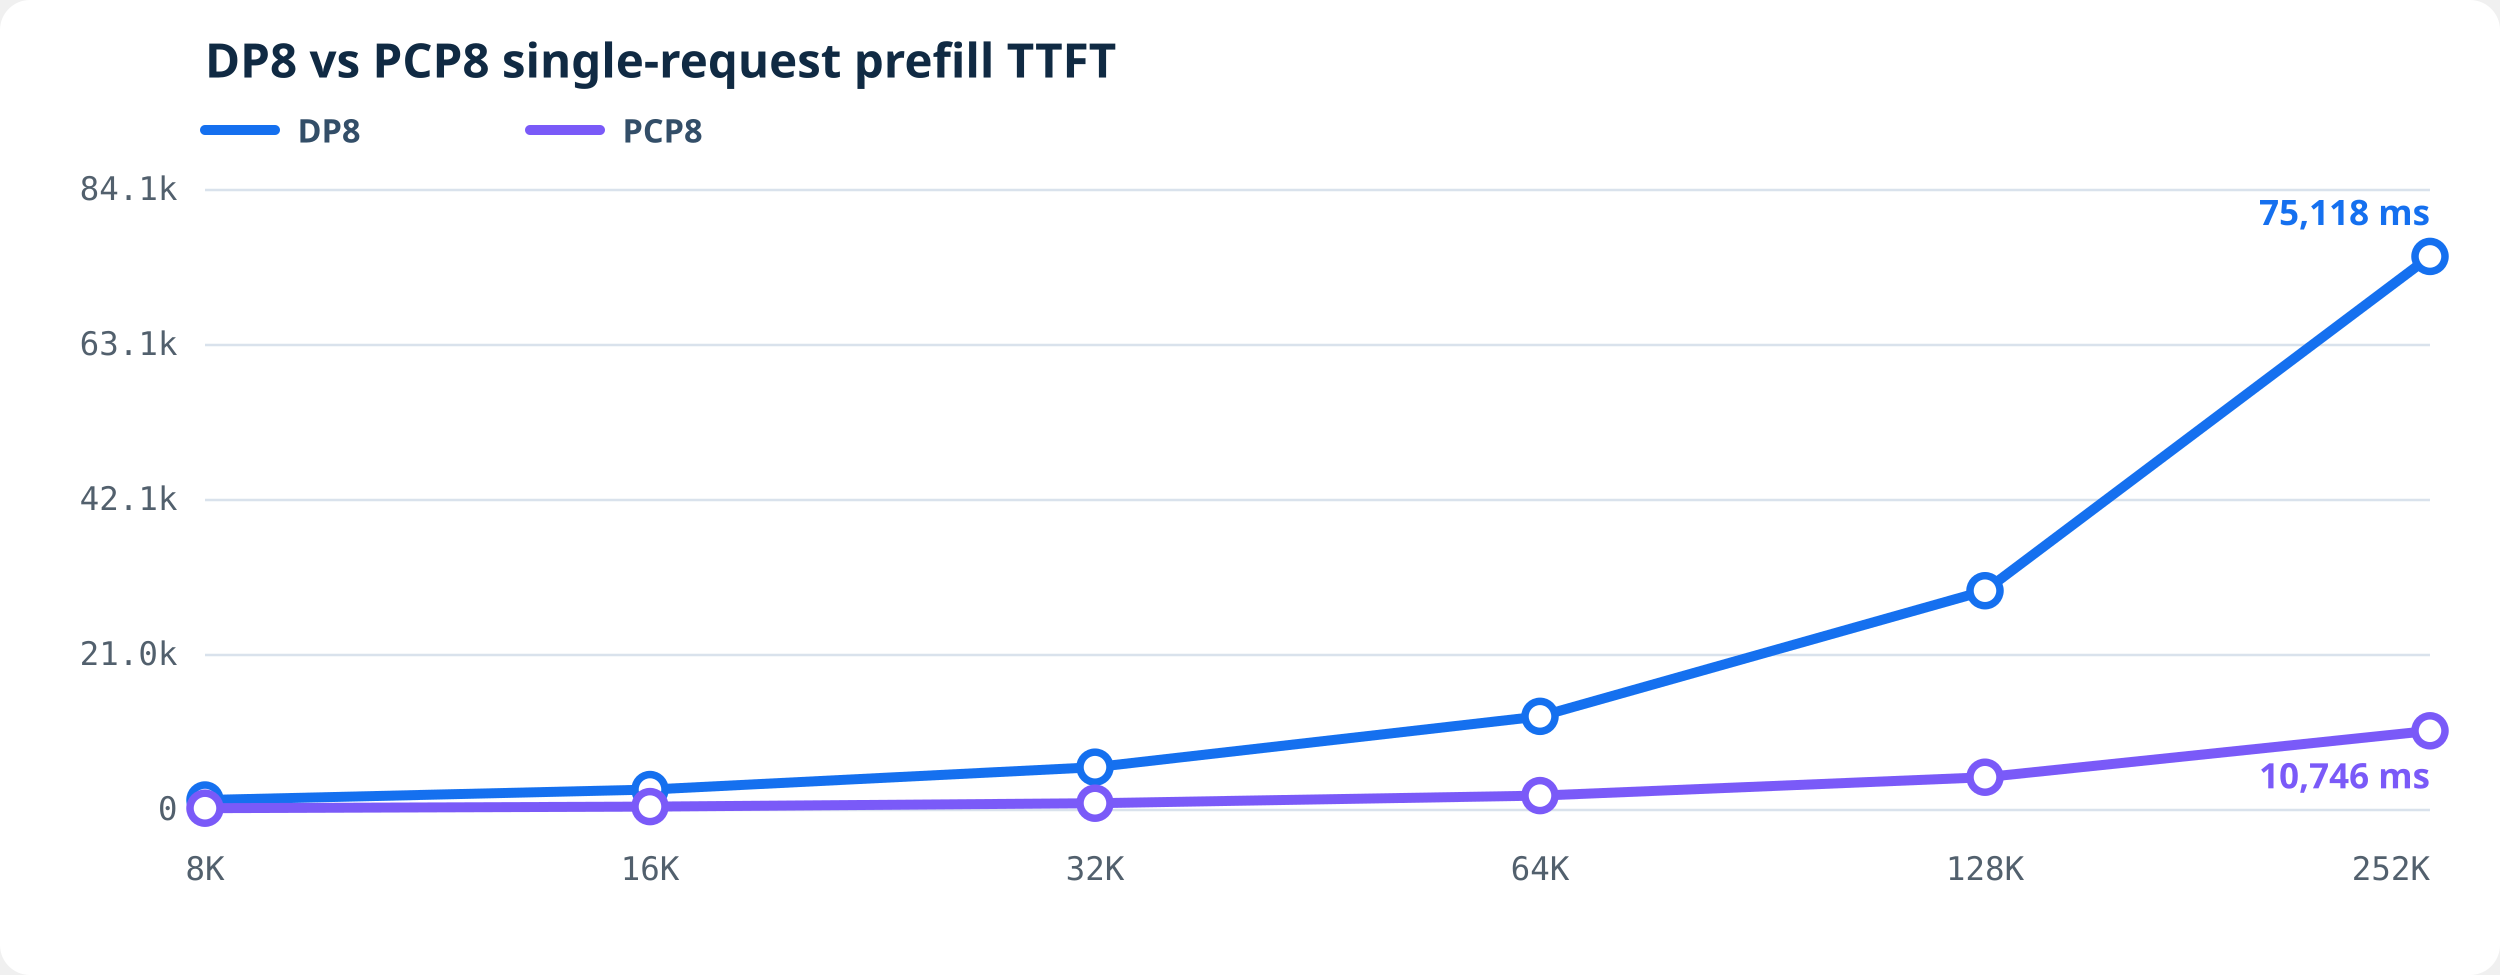
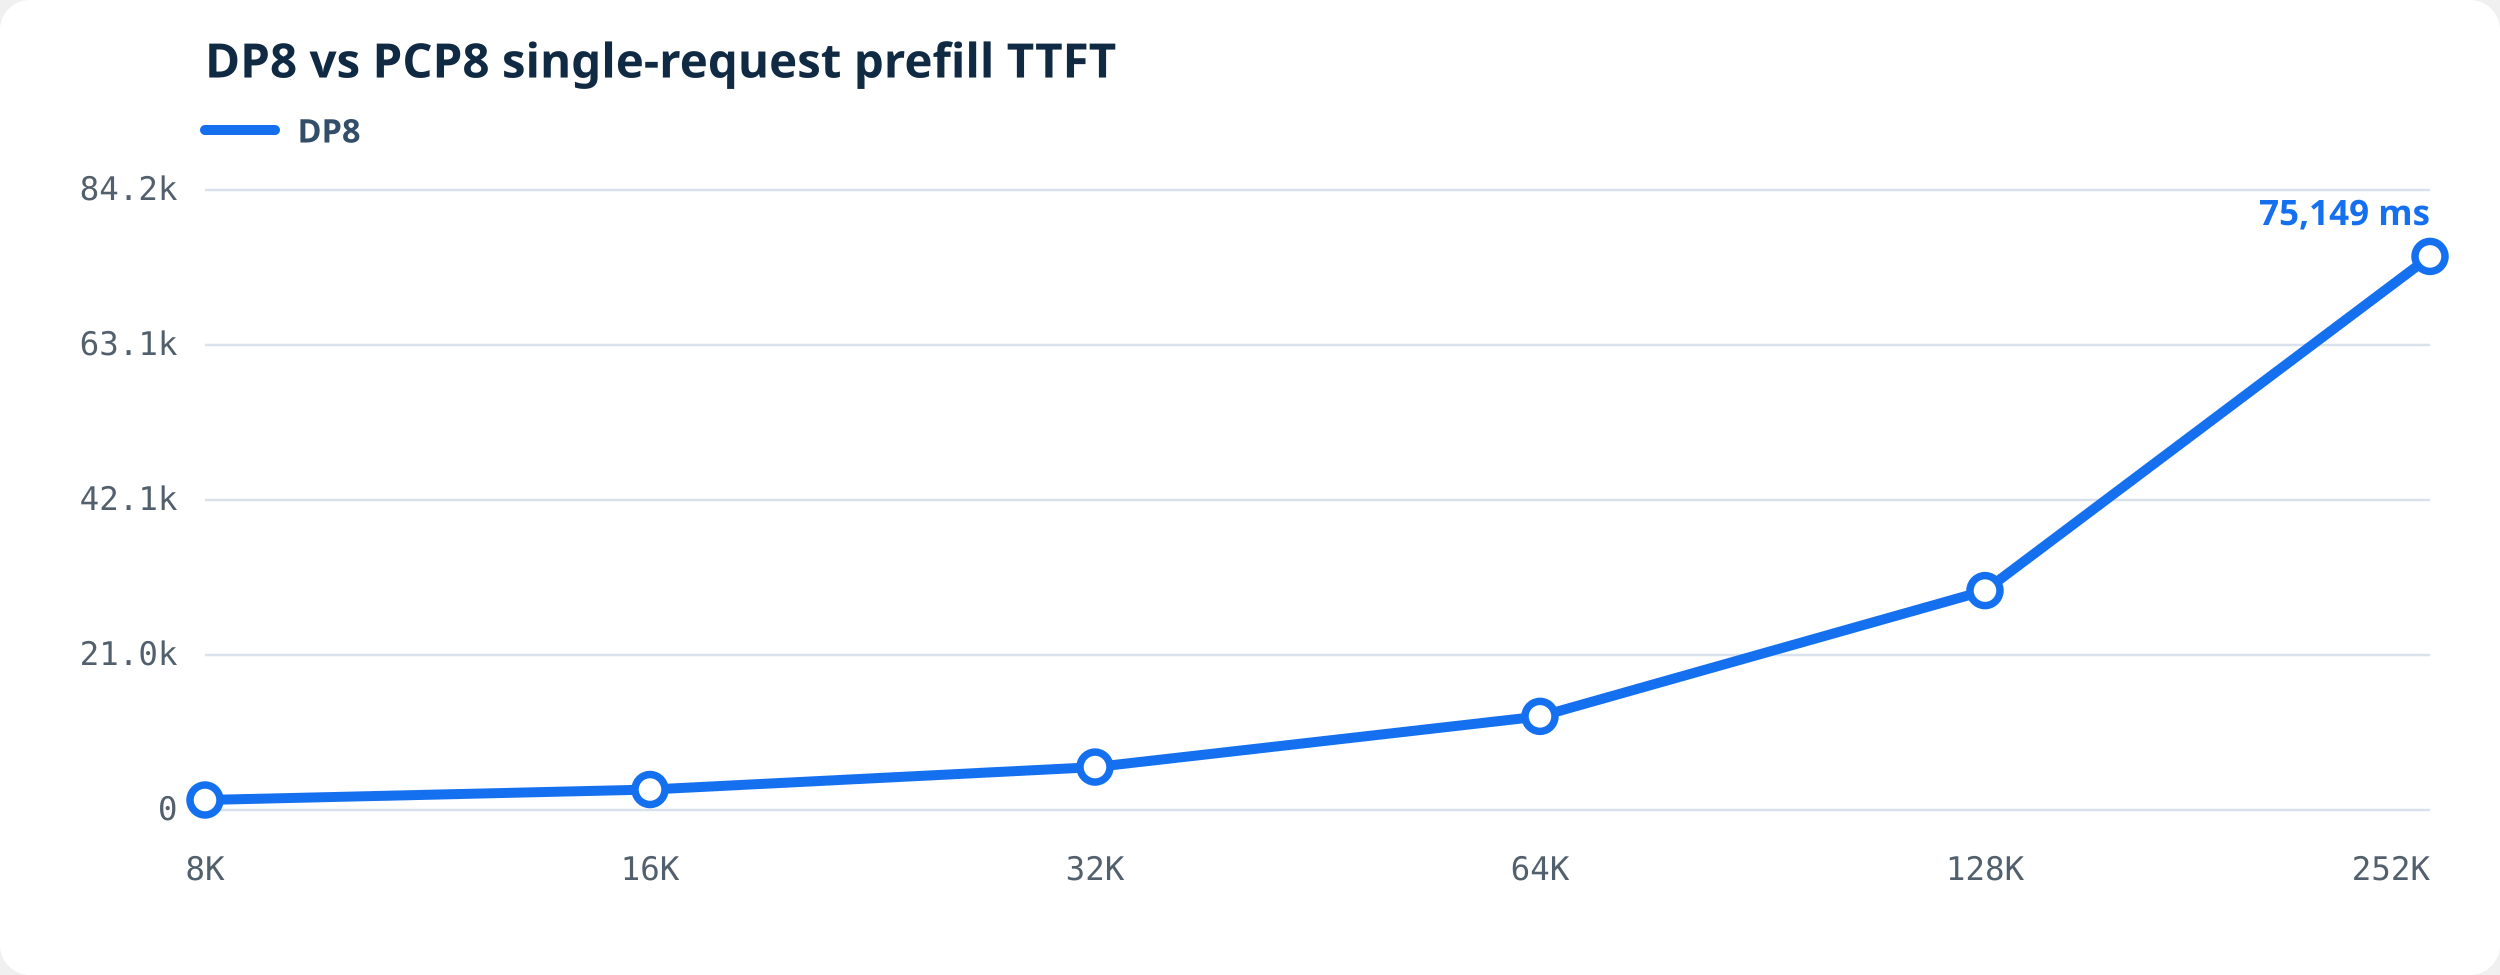
<svg xmlns="http://www.w3.org/2000/svg" viewBox="0 0 1000 390" role="img" aria-labelledby="prefill-ttft-title prefill-ttft-desc">
  <style>.bg{fill:#fff}.grid{stroke:#d9e2ec;stroke-width:1}.axis{fill:#52606d;font:13px ui-monospace,SFMono-Regular,Consolas,monospace}.heading{fill:#102a43;font:600 19px system-ui,sans-serif}.line{fill:none;stroke-width:4;stroke-linejoin:round;stroke-linecap:round}.dot{fill:#fff;stroke-width:3}.latest{stroke-width:3}.legend{fill:#334e68;font:600 13px system-ui,sans-serif}.value{font:600 14px system-ui,sans-serif}</style>
  <rect class="bg" width="1000" height="390" rx="12" />
  <text class="heading" x="82" y="31">DP8 vs PCP8 single-request prefill TTFT</text>
  <line x1="82" y1="52" x2="110" y2="52" stroke="#1570ef" stroke-width="4" stroke-linecap="round" />
  <text class="legend" x="119" y="57">DP8</text>
-   <line x1="212" y1="52" x2="240" y2="52" stroke="#7a5af8" stroke-width="4" stroke-linecap="round" />
-   <text class="legend" x="249" y="57">PCP8</text>
  <line class="grid" x1="82" y1="324.00" x2="972" y2="324.00" />
  <text class="axis" text-anchor="end" x="71" y="328.00">0</text>
  <line class="grid" x1="82" y1="262.00" x2="972" y2="262.00" />
  <text class="axis" text-anchor="end" x="71" y="266.00">21.0k</text>
  <line class="grid" x1="82" y1="200.00" x2="972" y2="200.00" />
  <text class="axis" text-anchor="end" x="71" y="204.00">42.1k</text>
  <line class="grid" x1="82" y1="138.00" x2="972" y2="138.00" />
  <text class="axis" text-anchor="end" x="71" y="142.00">63.1k</text>
  <line class="grid" x1="82" y1="76.00" x2="972" y2="76.00" />
-   <text class="axis" text-anchor="end" x="71" y="80.00">84.1k</text>
+   <text class="axis" text-anchor="end" x="71" y="80.00">84.2k</text>
  <text class="axis" text-anchor="middle" x="82.00" y="352">8K</text>
  <text class="axis" text-anchor="middle" x="260.00" y="352">16K</text>
  <text class="axis" text-anchor="middle" x="438.00" y="352">32K</text>
  <text class="axis" text-anchor="middle" x="616.00" y="352">64K</text>
  <text class="axis" text-anchor="middle" x="794.00" y="352">128K</text>
  <text class="axis" text-anchor="end" x="972.00" y="352">252K</text>
-   <polyline class="line" stroke="#1570ef" points="82.00,320.01 260.00,315.82 438.00,306.87 616.00,286.54 794.00,236.29 972.00,102.57" />
-   <circle class="dot" fill="#fff" stroke="#1570ef" cx="82.00" cy="320.01" r="6" />
-   <circle class="dot" fill="#fff" stroke="#1570ef" cx="260.00" cy="315.82" r="6" />
-   <circle class="dot" fill="#fff" stroke="#1570ef" cx="438.00" cy="306.87" r="6" />
-   <circle class="dot" fill="#fff" stroke="#1570ef" cx="616.00" cy="286.54" r="6" />
-   <circle class="dot" fill="#fff" stroke="#1570ef" cx="794.00" cy="236.29" r="6" />
+   <polyline class="line" stroke="#1570ef" points="82.00,320.00 260.00,315.81 438.00,306.83 616.00,286.55 794.00,236.25 972.00,102.57" />
+   <circle class="dot" fill="#fff" stroke="#1570ef" cx="82.00" cy="320.00" r="6" />
+   <circle class="dot" fill="#fff" stroke="#1570ef" cx="260.00" cy="315.81" r="6" />
+   <circle class="dot" fill="#fff" stroke="#1570ef" cx="438.00" cy="306.83" r="6" />
+   <circle class="dot" fill="#fff" stroke="#1570ef" cx="616.00" cy="286.55" r="6" />
+   <circle class="dot" fill="#fff" stroke="#1570ef" cx="794.00" cy="236.25" r="6" />
  <circle class="dot latest" fill="#1570ef" stroke="#1570ef" cx="972.00" cy="102.57" r="6" />
-   <text class="value" fill="#1570ef" text-anchor="end" x="972.00" y="90.00">75,118 ms</text>
-   <polyline class="line" stroke="#7a5af8" points="82.00,323.28 260.00,322.64 438.00,321.29 616.00,318.24 794.00,310.89 972.00,292.32" />
-   <circle class="dot" fill="#fff" stroke="#7a5af8" cx="82.00" cy="323.28" r="6" />
-   <circle class="dot" fill="#fff" stroke="#7a5af8" cx="260.00" cy="322.64" r="6" />
-   <circle class="dot" fill="#fff" stroke="#7a5af8" cx="438.00" cy="321.29" r="6" />
-   <circle class="dot" fill="#fff" stroke="#7a5af8" cx="616.00" cy="318.24" r="6" />
-   <circle class="dot" fill="#fff" stroke="#7a5af8" cx="794.00" cy="310.89" r="6" />
-   <circle class="dot latest" fill="#7a5af8" stroke="#7a5af8" cx="972.00" cy="292.32" r="6" />
-   <text class="value" fill="#7a5af8" text-anchor="end" x="972.00" y="315.32">10,746 ms</text>
+   <text class="value" fill="#1570ef" text-anchor="end" x="972.00" y="90.00">75,149 ms</text>
</svg>
